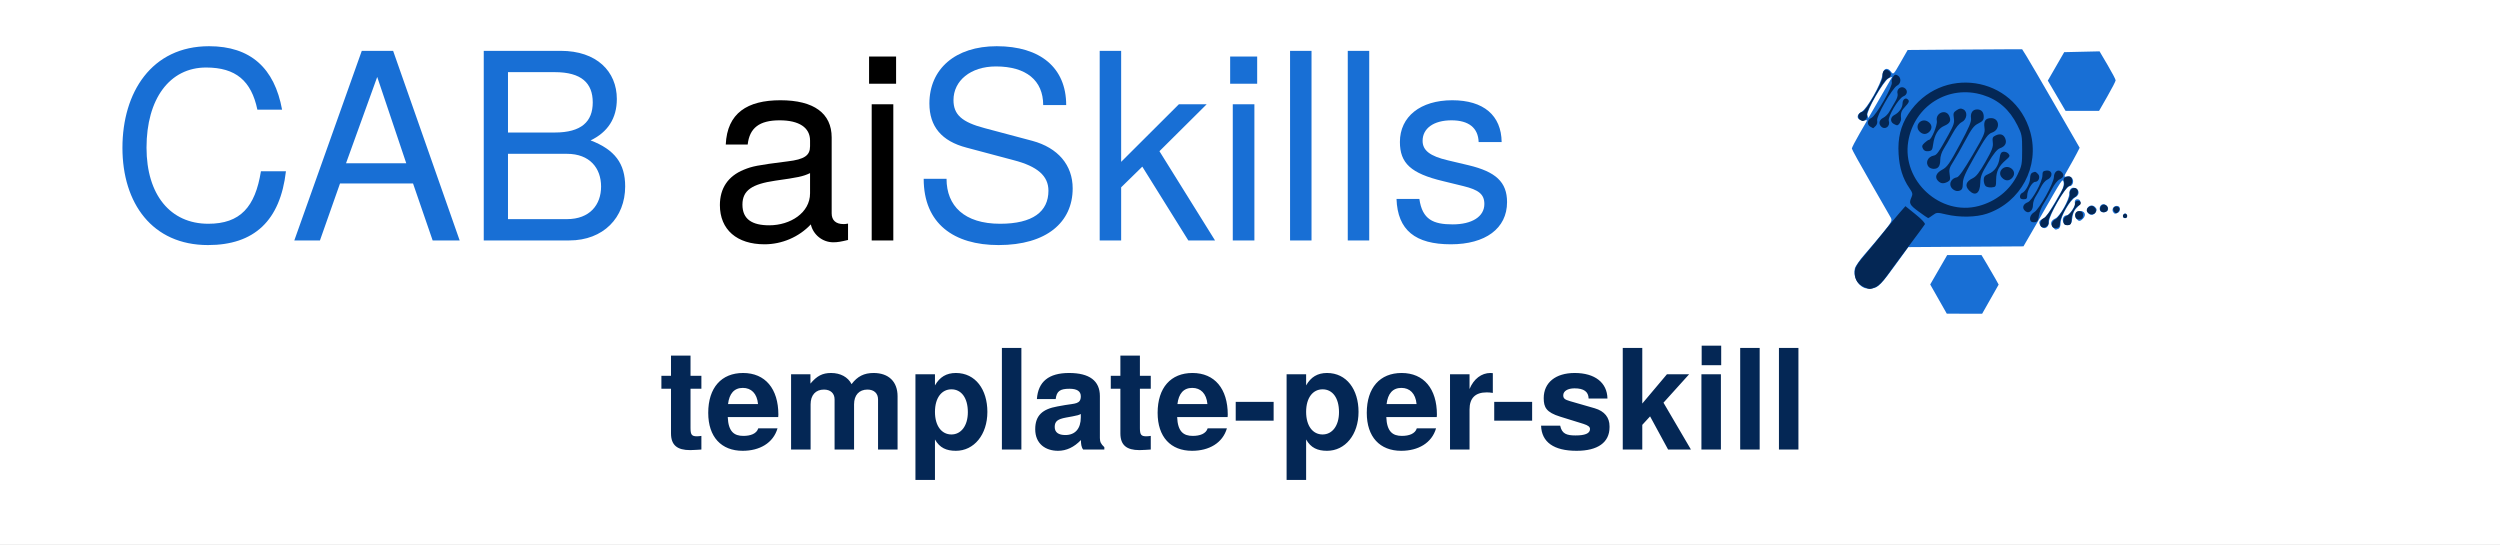
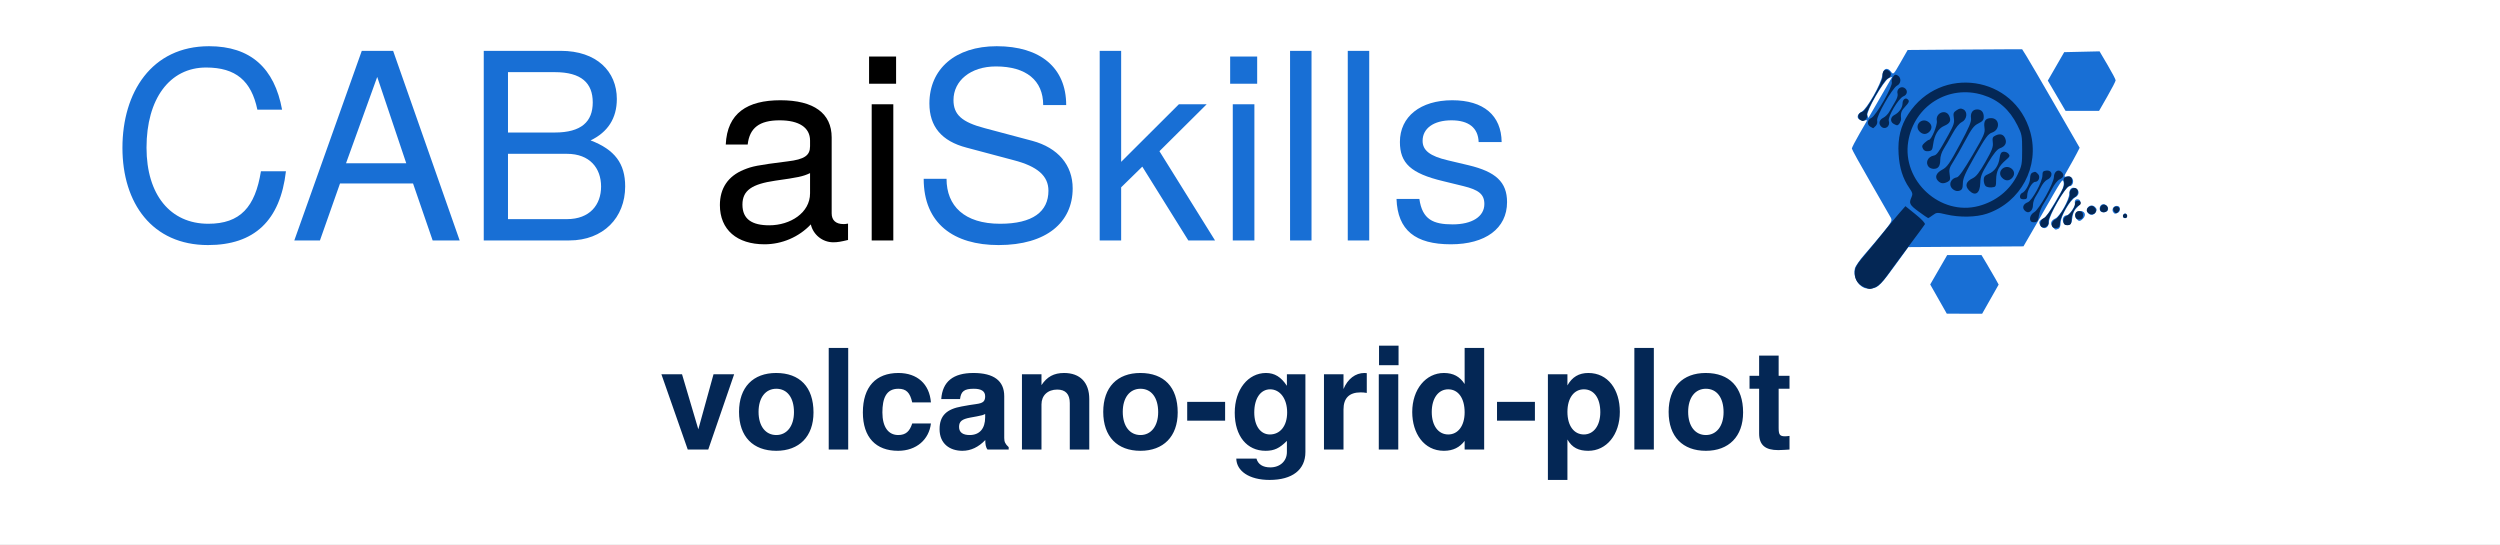
<svg xmlns="http://www.w3.org/2000/svg" width="253.01mm" height="55.059mm" viewBox="0 0 253.01 55.059" version="1.1" id="svg1" xml:space="preserve">
  <defs id="defs1">
    <rect x="-85.551" y="128.326" width="956.425" height="78.934" id="rect9" />
    <rect x="-65.897" y="135.262" width="856.662" height="53.18" id="rect8" />
  </defs>
  <g id="layer1" transform="translate(12.54115,-110.7292)">
    <rect style="fill:#ffffff;fill-opacity:1;stroke-width:1.574;stroke-linecap:round;stroke-linejoin:round" id="rect7" width="253.01" height="55.059" x="-12.541" y="110.729" />
    <g id="g7" transform="translate(13.27567,2.343497)">
      <g id="g1" transform="matrix(0.5572685,0,0,0.5572685,121.594,44.25856)">
        <path style="fill:#186fd5" d="m 87.522,169.387 -1.505,-2.652 1.542,-2.669 1.542,-2.669 h 3.115 3.115 l 0.947,1.579 c 0.521,0.869 1.222,2.074 1.558,2.68 l 0.611,1.1 -1.501,2.65 -1.501,2.65 -3.209,-0.009 -3.209,-0.009 z M 74.024,167.346 c -1.263,-0.546 -2.051,-2.202 -1.685,-3.539 0.113,-0.412 0.896,-1.537 1.741,-2.501 0.845,-0.963 2.337,-2.729 3.315,-3.924 1.602,-1.957 1.748,-2.232 1.472,-2.764 -0.169,-0.325 -1.831,-3.22 -3.694,-6.434 -1.863,-3.214 -3.387,-5.974 -3.387,-6.134 0,-0.16 0.629,-1.38 1.398,-2.711 l 1.398,-2.421 h -0.805 c -1.141,0 -1.28,-0.993 -0.217,-1.544 0.951,-0.492 3.566,-5.094 3.754,-6.607 0.158,-1.266 0.893,-1.577 1.578,-0.668 0.433,0.574 0.452,0.556 1.733,-1.682 l 1.295,-2.263 8.028,-0.066 c 4.415,-0.036 9.094,-0.066 10.397,-0.066 l 2.369,1e-5 0.745,1.184 c 0.41,0.651 2.759,4.676 5.221,8.944 l 4.476,7.76 -0.541,1.057 c -0.298,0.581 -0.961,1.781 -1.474,2.666 -0.905,1.561 -0.915,1.606 -0.321,1.492 0.353,-0.068 0.754,0.054 0.947,0.286 0.43,0.518 0.131,1.481 -0.46,1.481 -0.672,0 -3.723,5.278 -3.723,6.44 0,1.101 -0.913,1.574 -1.497,0.775 -0.448,-0.613 -0.335,-0.962 0.419,-1.293 0.532,-0.234 1.415,-1.566 3.318,-5.001 0.391,-0.706 0.527,-1.267 0.412,-1.704 -0.176,-0.667 -0.236,-0.575 -4.172,6.321 -0.286,0.5 -1.103,1.917 -1.817,3.147 l -1.298,2.237 -10.459,0.069 -10.459,0.069 -2.03,2.807 c -2.856,3.95 -3.438,4.553 -4.53,4.693 -0.507,0.065 -1.158,0.016 -1.448,-0.11 z m 2.889,-34.507 c 1.125,-1.954 2.095,-3.637 2.154,-3.74 0.059,-0.102 -0.205,-0.024 -0.587,0.174 -0.922,0.478 -4.075,5.955 -3.874,6.727 0.078,0.3 0.169,0.511 0.202,0.469 0.032,-0.042 0.98,-1.675 2.105,-3.63 z m 31.363,23.464 c -0.536,-0.592 -0.352,-1.185 0.485,-1.566 0.811,-0.37 2.508,-3.41 2.508,-4.493 0,-0.93 0.588,-1.341 1.286,-0.901 0.619,0.391 0.52,1.201 -0.191,1.555 -0.922,0.46 -2.654,3.459 -2.665,4.616 -0.006,0.625 -0.154,1.014 -0.426,1.119 -0.548,0.21 -0.492,0.229 -0.997,-0.329 z m 1.939,-0.829 c -0.329,-0.614 0.028,-1.315 0.669,-1.315 0.349,0 1.483,-1.62 1.413,-2.017 -0.098,-0.558 0.057,-0.878 0.427,-0.878 0.724,0 0.742,0.775 0.033,1.432 -0.655,0.607 -0.865,1.124 -1.021,2.516 -0.098,0.874 -1.102,1.047 -1.522,0.262 z m 2.38,-0.645 c -0.476,-0.574 -0.22,-1.317 0.489,-1.418 0.974,-0.138 1.369,0.683 0.666,1.386 -0.513,0.513 -0.75,0.519 -1.155,0.031 z m 8.459,-0.553 c 0.119,-0.572 0.586,-0.607 0.693,-0.052 0.056,0.288 -0.074,0.461 -0.345,0.461 -0.253,0 -0.398,-0.17 -0.348,-0.409 z m -6.351,-0.498 c -0.711,-0.857 0.466,-1.887 1.254,-1.099 0.335,0.335 0.37,0.541 0.149,0.891 -0.384,0.61 -0.994,0.7 -1.403,0.207 z m 4.638,-0.059 c -0.559,-0.559 0.055,-1.476 0.812,-1.211 0.469,0.164 0.407,1.037 -0.087,1.227 -0.516,0.198 -0.511,0.198 -0.724,-0.016 z m -2.369,-0.263 c -0.333,-0.333 -0.174,-1.085 0.266,-1.254 0.559,-0.215 1.262,0.464 1.05,1.014 -0.16,0.417 -0.988,0.568 -1.316,0.24 z m -7.988,-20.995 -1.61,-2.746 1.488,-2.584 1.488,-2.584 3.21,-0.074 3.21,-0.074 1.461,2.482 c 0.804,1.365 1.461,2.616 1.461,2.779 0,0.163 -0.677,1.478 -1.504,2.921 l -1.504,2.625 h -3.045 -3.045 z" id="path2" />
        <path style="fill:#042755" d="m 73.992,167.205 c -1.083,-0.471 -1.679,-1.365 -1.679,-2.517 0,-1.048 0.295,-1.549 2.249,-3.817 0.749,-0.869 2.148,-2.569 3.111,-3.778 0.962,-1.209 2.221,-2.734 2.797,-3.389 l 1.048,-1.19 1.852,1.496 c 1.138,0.92 1.782,1.617 1.672,1.809 -0.099,0.172 -1.383,1.912 -2.852,3.866 -1.469,1.954 -3.248,4.368 -3.952,5.363 -0.828,1.171 -1.586,1.937 -2.146,2.171 -1.041,0.435 -1.063,0.435 -2.1,-0.016 z m 32.341,-10.866 c -0.592,-0.212 -0.383,-1.383 0.293,-1.64 0.402,-0.153 1.193,-1.214 2.235,-2.997 1.32,-2.258 1.585,-2.904 1.456,-3.547 -0.129,-0.643 -0.057,-0.819 0.394,-0.962 0.74,-0.235 1.083,0.019 1.083,0.802 0,0.43 -0.2,0.726 -0.592,0.877 -0.826,0.318 -3.922,5.74 -3.719,6.514 0.159,0.607 -0.528,1.175 -1.151,0.952 z m 1.963,0.025 c -0.394,-0.394 -0.16,-1.175 0.433,-1.445 0.806,-0.367 2.828,-3.895 2.641,-4.609 -0.164,-0.627 0.502,-1.279 1.079,-1.058 0.609,0.234 0.489,1.319 -0.178,1.62 -0.834,0.376 -2.629,3.454 -2.676,4.587 -0.03,0.727 -0.159,0.955 -0.576,1.014 -0.295,0.042 -0.621,-0.007 -0.724,-0.11 z m 2.106,-0.526 c -0.392,-0.392 -0.179,-1.382 0.333,-1.544 0.664,-0.211 1.586,-1.498 1.586,-2.214 0,-0.376 0.167,-0.552 0.526,-0.552 0.604,0 0.715,0.661 0.147,0.879 -0.638,0.245 -1.275,1.462 -1.304,2.49 -0.021,0.769 -0.14,0.991 -0.565,1.051 -0.295,0.042 -0.621,-0.007 -0.724,-0.11 z m -6.054,-0.526 c -0.433,-0.433 -0.146,-1.304 0.561,-1.707 0.896,-0.51 3.544,-5.244 3.575,-6.391 0.025,-0.951 0.719,-1.462 1.314,-0.968 0.611,0.507 0.51,1.04 -0.264,1.393 -0.421,0.192 -0.984,0.91 -1.476,1.885 -0.437,0.866 -1.101,2.038 -1.476,2.604 -0.375,0.566 -0.747,1.522 -0.827,2.124 -0.112,0.841 -0.27,1.112 -0.683,1.171 -0.295,0.042 -0.621,-0.007 -0.724,-0.11 z m 8.075,-0.738 c -0.262,-0.683 0.105,-1.247 0.752,-1.156 0.435,0.062 0.593,0.26 0.593,0.742 0,0.482 -0.158,0.681 -0.593,0.742 -0.356,0.051 -0.657,-0.081 -0.752,-0.329 z m -28.5,-1.071 c -1.672,-1.231 -1.81,-1.507 -1.305,-2.615 0.261,-0.574 0.206,-0.805 -0.407,-1.69 -1.168,-1.686 -1.788,-3.658 -1.937,-6.167 -0.171,-2.871 0.37,-5.089 1.767,-7.238 5.848,-8.999 19.305,-6.994 22.16,3.302 1.726,6.226 -1.732,12.712 -7.882,14.784 -1.959,0.66 -4.954,0.715 -7.41,0.136 -1.63,-0.384 -1.729,-0.379 -2.424,0.135 -0.399,0.295 -0.776,0.536 -0.838,0.536 -0.062,0 -0.837,-0.533 -1.722,-1.184 z m 10.894,-1.016 c 3.15,-0.841 5.68,-2.878 7.048,-5.673 0.792,-1.619 0.849,-1.918 0.849,-4.504 0,-2.599 -0.052,-2.874 -0.856,-4.475 -1.436,-2.863 -3.466,-4.643 -6.289,-5.515 -6.24,-1.927 -12.503,1.99 -13.547,8.473 -1.151,7.146 5.853,13.547 12.795,11.692 z m -1.711,-2.801 c -0.847,-0.847 -0.62,-1.648 0.633,-2.243 0.625,-0.297 1.212,-1.052 2.3,-2.96 1.228,-2.153 1.442,-2.718 1.342,-3.542 -0.104,-0.851 -0.031,-1.02 0.55,-1.285 0.832,-0.379 1.437,-0.165 1.731,0.614 0.295,0.782 -0.05,1.402 -0.957,1.719 -0.521,0.182 -1.134,0.923 -2.147,2.594 -1.211,1.998 -1.422,2.542 -1.451,3.732 -0.045,1.872 -0.908,2.463 -2.001,1.37 z m -2.865,-0.166 c -0.998,-0.699 -0.63,-2.011 0.628,-2.243 0.359,-0.066 1.263,-1.353 2.84,-4.042 2.102,-3.585 2.3,-4.038 2.164,-4.962 -0.181,-1.224 0.18,-1.747 1.205,-1.747 1.562,0 1.702,2.099 0.175,2.62 -0.735,0.251 -1.169,0.843 -3.072,4.183 -1.797,3.154 -2.221,4.106 -2.237,5.027 -0.016,0.909 -0.133,1.178 -0.582,1.345 -0.367,0.137 -0.755,0.074 -1.119,-0.181 z m 5.825,-0.664 c -0.18,-0.18 -0.328,-0.665 -0.328,-1.078 0,-0.603 0.174,-0.823 0.883,-1.119 1.085,-0.453 1.81,-1.503 2,-2.894 0.111,-0.81 0.271,-1.071 0.693,-1.131 0.302,-0.043 0.712,0.117 0.911,0.357 0.316,0.38 0.259,0.523 -0.455,1.131 -1.281,1.092 -1.766,2.063 -1.781,3.56 -0.013,1.302 -0.04,1.35 -0.804,1.425 -0.435,0.043 -0.938,-0.07 -1.119,-0.25 z m -8.614,-0.913 c -0.668,-0.668 -0.379,-1.455 0.754,-2.057 0.887,-0.471 1.305,-1.069 3.181,-4.545 1.704,-3.158 2.134,-4.172 2.041,-4.806 -0.139,-0.949 0.307,-1.589 1.106,-1.589 0.773,0 1.205,0.483 1.205,1.347 0,0.563 -0.208,0.818 -0.978,1.198 -0.805,0.397 -1.221,0.94 -2.353,3.067 -0.757,1.422 -1.749,3.166 -2.205,3.877 -0.706,1.101 -0.803,1.446 -0.654,2.33 0.148,0.875 0.092,1.083 -0.353,1.321 -0.739,0.395 -1.245,0.353 -1.743,-0.145 z m 11.576,-0.626 c -0.963,-1.064 0.5,-2.503 1.695,-1.666 0.647,0.453 0.702,1.208 0.13,1.78 -0.563,0.563 -1.251,0.52 -1.825,-0.114 z m -13.239,-1.894 c -0.729,-0.729 -0.25,-1.886 0.865,-2.093 0.561,-0.104 0.858,-0.524 2.655,-3.75 0.983,-1.765 1.135,-2.229 1,-3.067 -0.137,-0.858 -0.07,-1.046 0.512,-1.427 0.533,-0.349 0.785,-0.378 1.229,-0.14 0.833,0.446 0.637,1.857 -0.32,2.314 -0.447,0.213 -1.079,1.006 -1.68,2.108 -0.53,0.971 -1.243,2.207 -1.586,2.747 -0.375,0.591 -0.623,1.381 -0.623,1.987 0,1.129 -0.368,1.638 -1.184,1.638 -0.304,0 -0.695,-0.142 -0.869,-0.316 z m -1.09,-3.341 c -0.23,-0.43 -0.175,-0.631 0.295,-1.069 0.318,-0.296 0.673,-0.539 0.788,-0.539 0.456,0 1.584,-2.711 1.436,-3.452 -0.288,-1.439 1.646,-2.222 2.244,-0.908 0.399,0.876 0.146,1.379 -0.917,1.824 -1.054,0.44 -1.765,1.628 -1.992,3.326 -0.139,1.042 -0.243,1.194 -0.864,1.266 -0.493,0.057 -0.792,-0.078 -0.99,-0.448 z m -0.656,-3.168 c -0.963,-1.064 0.37,-2.535 1.58,-1.742 0.734,0.481 0.827,1.236 0.227,1.836 -0.557,0.557 -1.25,0.521 -1.807,-0.094 z m 36.964,15.379 c 0,-0.217 0.178,-0.395 0.395,-0.395 0.217,0 0.395,0.178 0.395,0.395 0,0.217 -0.178,0.395 -0.395,0.395 -0.217,0 -0.395,-0.178 -0.395,-0.395 z m -6.136,-0.435 c -0.593,-0.332 -0.563,-0.93 0.063,-1.266 0.382,-0.204 0.608,-0.172 0.91,0.13 0.718,0.718 -0.072,1.64 -0.973,1.136 z m 4.577,-0.33 c -0.371,-0.447 -0.174,-0.946 0.374,-0.946 0.57,0 0.759,0.538 0.338,0.96 -0.335,0.335 -0.424,0.333 -0.712,-0.014 z m -16.337,-0.285 c -0.433,-0.521 -0.164,-1.14 0.626,-1.44 0.791,-0.301 2.661,-3.729 2.661,-4.879 0,-0.658 0.116,-0.804 0.69,-0.871 1.177,-0.136 1.303,1.163 0.161,1.665 -0.322,0.142 -0.824,0.737 -1.114,1.322 -0.29,0.585 -0.735,1.381 -0.988,1.767 -0.253,0.387 -0.461,1.039 -0.461,1.449 0,1.222 -0.909,1.791 -1.576,0.987 z m 13.772,-0.024 c -0.088,-0.228 0.01,-0.585 0.218,-0.792 0.508,-0.508 1.388,0.079 1.129,0.754 -0.218,0.568 -1.133,0.594 -1.346,0.038 z m -14.564,-2.452 c 0,-0.274 0.177,-0.566 0.393,-0.649 0.614,-0.236 1.447,-1.793 1.448,-2.707 6.1e-4,-0.511 0.16,-0.888 0.417,-0.987 0.557,-0.214 0.541,-0.218 1.012,0.253 0.481,0.481 0.136,1.429 -0.52,1.429 -0.526,0 -1.432,1.539 -1.434,2.435 -8.1e-4,0.596 -0.117,0.724 -0.659,0.724 -0.47,0 -0.658,-0.142 -0.658,-0.498 z M 75.142,138.082 c -0.675,-0.393 -0.569,-1.257 0.197,-1.606 0.845,-0.385 3.927,-5.771 3.704,-6.473 -0.084,-0.265 0.018,-0.712 0.228,-0.994 0.305,-0.411 0.475,-0.455 0.857,-0.221 0.682,0.418 0.606,1.47 -0.132,1.838 -0.86,0.429 -3.804,5.587 -3.616,6.336 0.086,0.342 -0.024,0.745 -0.269,0.991 -0.228,0.228 -0.435,0.41 -0.461,0.406 -0.026,-0.004 -0.254,-0.129 -0.508,-0.276 z m 1.961,-0.032 c -0.524,-0.524 -0.357,-1.214 0.381,-1.578 0.383,-0.189 0.887,-0.699 1.119,-1.133 0.232,-0.434 0.697,-1.232 1.033,-1.773 0.367,-0.59 0.547,-1.184 0.451,-1.486 -0.233,-0.734 0.535,-1.427 1.193,-1.075 0.717,0.384 0.644,1.268 -0.13,1.562 -0.877,0.334 -2.89,3.734 -2.653,4.481 0.309,0.973 -0.699,1.696 -1.395,1.001 z m 2.25,-0.495 c -0.644,-0.375 -0.574,-1.218 0.132,-1.58 0.872,-0.447 1.501,-1.332 1.508,-2.122 0.007,-0.784 0.612,-1.159 1.039,-0.644 0.211,0.255 0.084,0.548 -0.507,1.166 -0.76,0.796 -0.907,1.204 -0.801,2.229 0.049,0.468 -0.421,1.242 -0.745,1.227 -0.091,-0.004 -0.372,-0.129 -0.626,-0.276 z m -6.224,-0.867 c -0.405,-0.488 -0.118,-1.137 0.584,-1.321 0.723,-0.19 3.731,-5.492 3.653,-6.438 -0.076,-0.915 0.399,-1.413 1.028,-1.077 0.685,0.366 0.627,1.159 -0.109,1.494 -0.774,0.353 -3.986,5.961 -3.756,6.559 0.182,0.475 -0.267,1.145 -0.768,1.145 -0.182,0 -0.465,-0.163 -0.63,-0.361 z" id="path1" />
      </g>
      <text xml:space="preserve" style="font-size:26.311px;line-height:1;font-family:'Helvetica Neue';-inkscape-font-specification:'Helvetica Neue';text-align:center;text-anchor:middle;fill:#186fd5;fill-opacity:1;stroke-width:3.947;stroke-linecap:round;stroke-linejoin:round" x="82.146" y="132.718" id="text3">
        <tspan id="tspan3" x="82.146" y="132.718" style="font-style:normal;font-variant:normal;font-weight:normal;font-stretch:normal;font-family:'Helvetica Neue';-inkscape-font-specification:'Helvetica Neue';fill:#186fd5;fill-opacity:1;stroke-width:3.947">CAB <tspan style="font-style:normal;font-variant:normal;font-weight:normal;font-stretch:normal;font-family:'Helvetica Neue';-inkscape-font-specification:'Helvetica Neue';fill:#000000;fill-opacity:1" id="tspan4">ai</tspan>Skills</tspan>
      </text>
    </g>
    <text xml:space="preserve" transform="matrix(0.2645833,0,0,0.2645833,10.0941,110.7292)" id="text7" style="font-style:normal;font-variant:normal;font-weight:normal;font-stretch:normal;font-size:26.667px;line-height:1;font-family:'Helvetica Neue';-inkscape-font-specification:'Helvetica Neue';text-align:center;white-space:pre;shape-inside:url(#rect8);fill:#042755;fill-opacity:1;stroke-width:4;stroke-linecap:round;stroke-linejoin:round" />
    <text xml:space="preserve" transform="matrix(0.2645833,0,0,0.2645833,9.705212,110.7292)" id="text8" style="font-style:normal;font-variant:normal;font-weight:bold;font-stretch:normal;font-size:53.333px;line-height:1;font-family:'Helvetica Neue';-inkscape-font-specification:'Helvetica Neue Bold';text-align:center;white-space:pre;shape-inside:url(#rect9);fill:#042755;fill-opacity:1;stroke-width:4;stroke-linecap:round;stroke-linejoin:round" x="-222.799" y="0">
-       <tspan x="168.156" y="171.95" id="tspan2">template-per-skill</tspan>
+       <tspan x="168.156" y="171.95" id="tspan2">volcano-grid-plot</tspan>
    </text>
  </g>
</svg>
